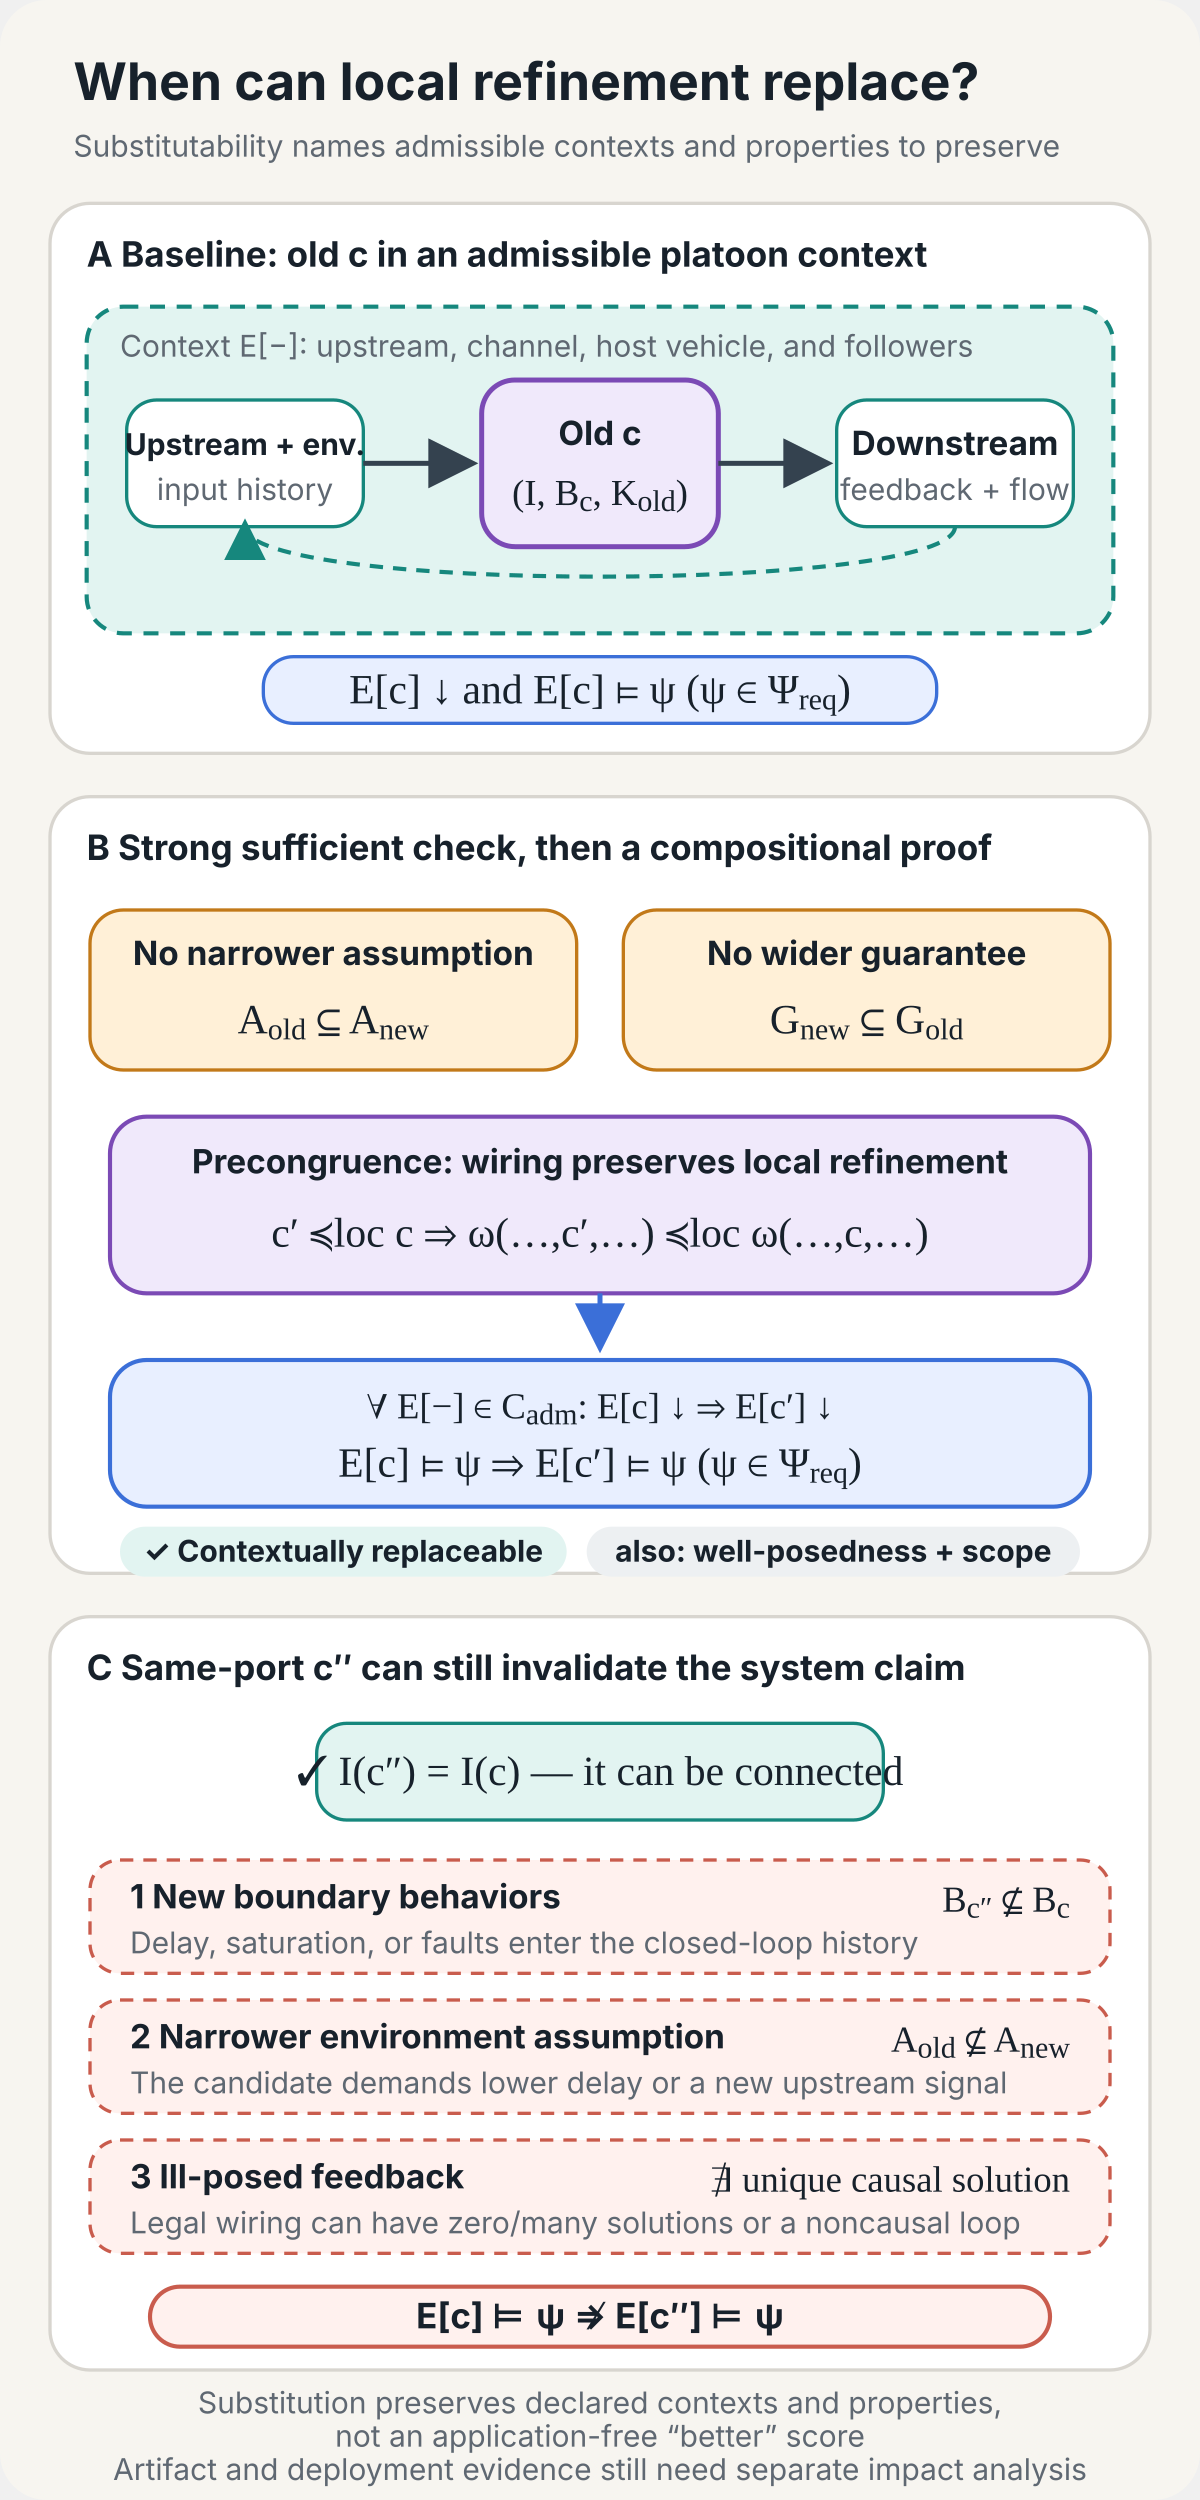
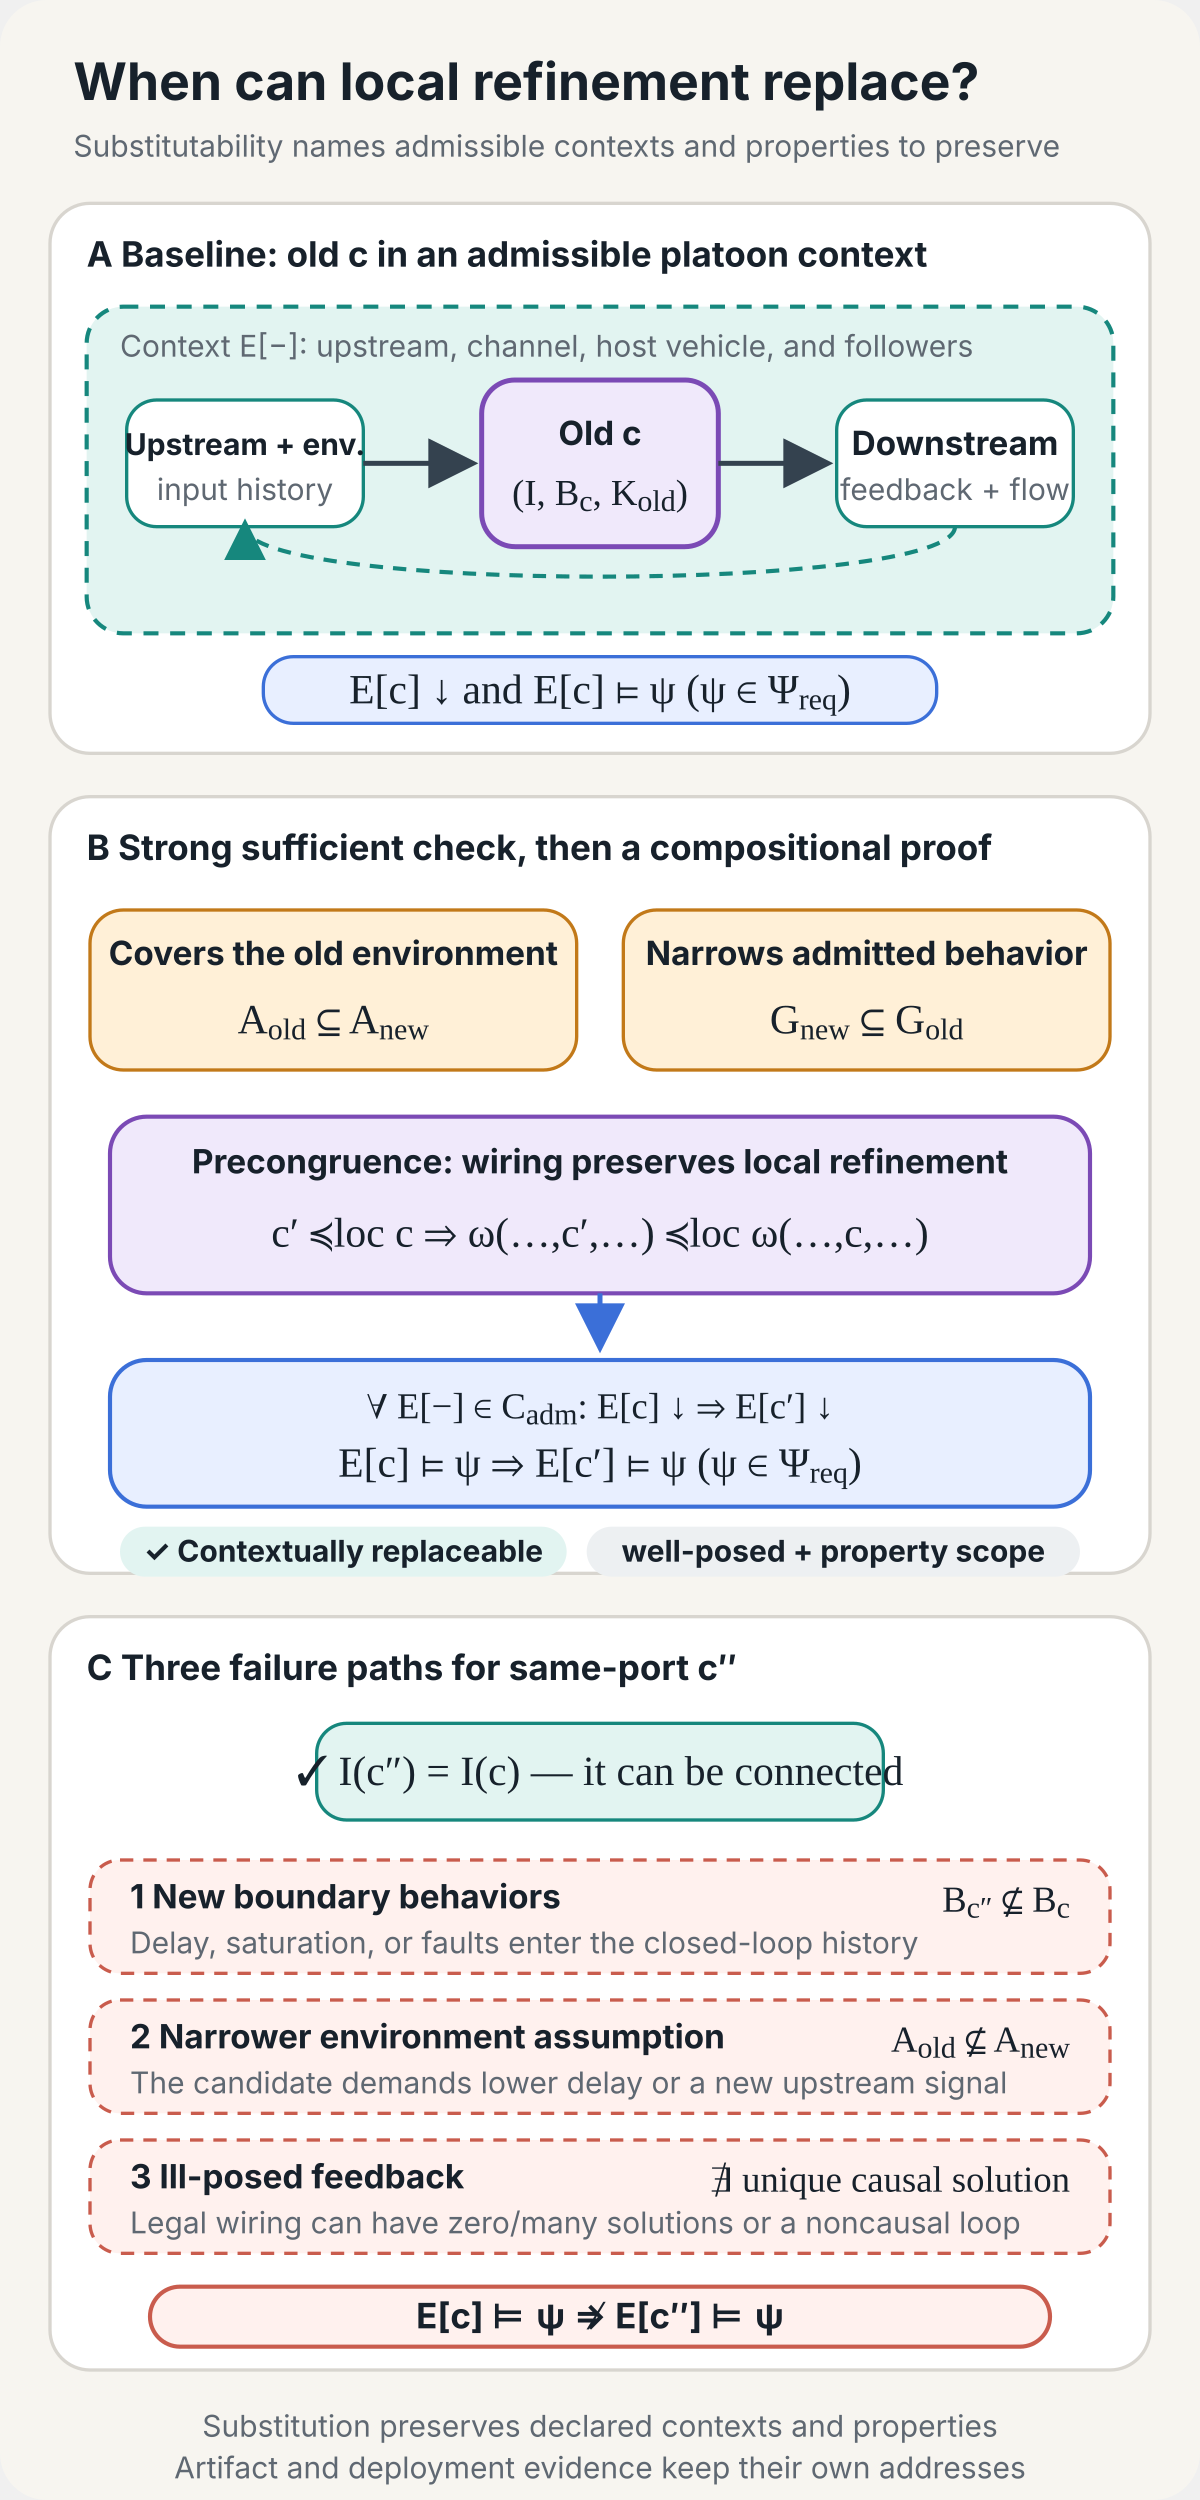
<svg xmlns="http://www.w3.org/2000/svg" width="720" height="1500" viewBox="0 0 720 1500" role="img" aria-labelledby="title desc">
  <defs>
    <marker id="arrow-dark" markerWidth="10" markerHeight="10" refX="8" refY="5" orient="auto">
      <path d="M0,0 L10,5 L0,10 Z" fill="#34424f" />
    </marker>
    <marker id="arrow-teal" markerWidth="10" markerHeight="10" refX="8" refY="5" orient="auto">
      <path d="M0,0 L10,5 L0,10 Z" fill="#16877d" />
    </marker>
    <marker id="arrow-blue" markerWidth="10" markerHeight="10" refX="8" refY="5" orient="auto">
      <path d="M0,0 L10,5 L0,10 Z" fill="#3b6fd8" />
    </marker>
  </defs>
  <style>
    text { font-family: "Inter", "Segoe UI", Arial, sans-serif; fill: #17212b; }
    .title { font-size: 31px; font-weight: 700; }
    .subtitle { font-size: 18px; fill: #5f6872; }
    .panel-title { font-size: 21px; font-weight: 700; }
    .card-title { font-size: 20px; font-weight: 700; }
    .body { font-size: 19px; fill: #45515d; }
    .small { font-size: 18px; fill: #5f6872; }
    .formula { font-family: "STIX Two Math", "Cambria Math", "Times New Roman", serif; font-size: 22px; }
    .formula-large { font-family: "STIX Two Math", "Cambria Math", "Times New Roman", serif; font-size: 25px; }
  </style>
  <rect width="720" height="1500" rx="28" fill="#f7f5f0" />
  <text class="title" x="44" y="60">When can local refinement replace?</text>
  <text class="subtitle" x="44" y="94">Substitutability names admissible contexts and properties to preserve</text>
  <g>
    <rect x="30" y="122" width="660" height="330" rx="24" fill="#ffffff" stroke="#d8d5cf" stroke-width="2" />
    <text class="panel-title" x="52" y="160">A  Baseline: old c in an admissible platoon context</text>
    <rect x="52" y="184" width="616" height="196" rx="22" fill="#e2f4f1" stroke="#16877d" stroke-width="2.5" stroke-dasharray="9 7" />
    <text class="small" x="72" y="214" fill="#0d6f67">Context E[−]: upstream, channel, host vehicle, and followers</text>
    <rect x="76" y="240" width="142" height="76" rx="18" fill="#ffffff" stroke="#16877d" stroke-width="2" />
    <text x="147" y="273" text-anchor="middle" font-size="18" font-weight="700">Upstream + env.</text>
    <text class="small" x="147" y="300" text-anchor="middle">input history</text>
    <rect x="289" y="228" width="142" height="100" rx="20" fill="#f0e9fb" stroke="#7b4ab5" stroke-width="3" />
    <text class="card-title" x="360" y="267" text-anchor="middle">Old c</text>
    <text class="formula" x="360" y="303" text-anchor="middle">(I, B<tspan baseline-shift="sub" font-size="18">c</tspan>, K<tspan baseline-shift="sub" font-size="18">old</tspan>)</text>
    <rect x="502" y="240" width="142" height="76" rx="18" fill="#ffffff" stroke="#16877d" stroke-width="2" />
    <text class="card-title" x="573" y="273" text-anchor="middle">Downstream</text>
    <text class="small" x="573" y="300" text-anchor="middle">feedback + flow</text>
    <line x1="218" y1="278" x2="281" y2="278" stroke="#34424f" stroke-width="3" marker-end="url(#arrow-dark)" />
    <line x1="431" y1="278" x2="494" y2="278" stroke="#34424f" stroke-width="3" marker-end="url(#arrow-dark)" />
    <path d="M573 316 C573 356,147 356,147 316" fill="none" stroke="#16877d" stroke-width="2.5" stroke-dasharray="8 6" marker-end="url(#arrow-teal)" />
    <rect x="158" y="394" width="404" height="40" rx="18" fill="#e8efff" stroke="#3b6fd8" stroke-width="2" />
    <text class="formula-large" x="360" y="422" text-anchor="middle">E[c] ↓  and  E[c] ⊨ ψ  (ψ ∈ Ψ<tspan baseline-shift="sub" font-size="18">req</tspan>)</text>
  </g>
  <g>
    <rect x="30" y="478" width="660" height="466" rx="24" fill="#ffffff" stroke="#d8d5cf" stroke-width="2" />
    <text class="panel-title" x="52" y="516">B  Strong sufficient check, then a compositional proof</text>
    <rect x="54" y="546" width="292" height="96" rx="20" fill="#fff0d7" stroke="#c27919" stroke-width="2" />
-     <text class="card-title" x="200" y="579" text-anchor="middle">No narrower assumption</text>
+     <text class="card-title" x="200" y="579" text-anchor="middle">Covers the old environment</text>
    <text class="formula-large" x="200" y="620" text-anchor="middle">A<tspan baseline-shift="sub" font-size="18">old</tspan> ⊆ A<tspan baseline-shift="sub" font-size="18">new</tspan>
    </text>
    <rect x="374" y="546" width="292" height="96" rx="20" fill="#fff0d7" stroke="#c27919" stroke-width="2" />
-     <text class="card-title" x="520" y="579" text-anchor="middle">No wider guarantee</text>
+     <text class="card-title" x="520" y="579" text-anchor="middle">Narrows admitted behavior</text>
    <text class="formula-large" x="520" y="620" text-anchor="middle">G<tspan baseline-shift="sub" font-size="18">new</tspan> ⊆ G<tspan baseline-shift="sub" font-size="18">old</tspan>
    </text>
    <rect x="66" y="670" width="588" height="106" rx="22" fill="#f0e9fb" stroke="#7b4ab5" stroke-width="2.5" />
    <text class="card-title" x="360" y="704" text-anchor="middle">Precongruence: wiring preserves local refinement</text>
    <text class="formula-large" x="360" y="748" text-anchor="middle">c′ ≼loc c ⇒ ω(…,c′,…) ≼loc ω(…,c,…)</text>
    <line x1="360" y1="776" x2="360" y2="806" stroke="#3b6fd8" stroke-width="3" marker-end="url(#arrow-blue)" />
    <rect x="66" y="816" width="588" height="88" rx="22" fill="#e8efff" stroke="#3b6fd8" stroke-width="2.5" />
    <text class="formula" x="360" y="851" text-anchor="middle">∀ E[−] ∈ C<tspan baseline-shift="sub" font-size="18">adm</tspan>:  E[c] ↓ ⇒ E[c′] ↓</text>
    <text class="formula-large" x="360" y="886" text-anchor="middle">E[c] ⊨ ψ ⇒ E[c′] ⊨ ψ  (ψ ∈ Ψ<tspan baseline-shift="sub" font-size="18">req</tspan>)</text>
    <rect x="72" y="916" width="268" height="30" rx="15" fill="#e2f4f1" />
    <text x="206" y="937" text-anchor="middle" font-size="18" font-weight="700" fill="#0d6f67">✓ Contextually replaceable</text>
    <rect x="352" y="916" width="296" height="30" rx="15" fill="#edf0f2" />
-     <text x="500" y="937" text-anchor="middle" font-size="18" font-weight="700" fill="#45515d">also: well-posedness + scope</text>
+     <text x="500" y="937" text-anchor="middle" font-size="18" font-weight="700" fill="#45515d">well-posed + property scope</text>
  </g>
  <g>
    <rect x="30" y="970" width="660" height="452" rx="24" fill="#ffffff" stroke="#d8d5cf" stroke-width="2" />
-     <text class="panel-title" x="52" y="1008">C  Same-port c″ can still invalidate the system claim</text>
+     <text class="panel-title" x="52" y="1008">C  Three failure paths for same-port c″</text>
    <rect x="190" y="1034" width="340" height="58" rx="18" fill="#e2f4f1" stroke="#16877d" stroke-width="2" />
    <text class="formula-large" x="360" y="1071" text-anchor="middle">✓  I(c″) = I(c)  —  it can be connected</text>
    <rect x="54" y="1116" width="612" height="68" rx="18" fill="#fff1ee" stroke="#c95c4d" stroke-width="2" stroke-dasharray="8 6" />
    <text class="card-title" x="78" y="1145" fill="#a94236">1  New boundary behaviors</text>
    <text class="formula" x="642" y="1147" text-anchor="end">B<tspan baseline-shift="sub" font-size="18">c″</tspan> ⊈ B<tspan baseline-shift="sub" font-size="18">c</tspan>
    </text>
    <text class="small" x="78" y="1172">Delay, saturation, or faults enter the closed-loop history</text>
    <rect x="54" y="1200" width="612" height="68" rx="18" fill="#fff1ee" stroke="#c95c4d" stroke-width="2" stroke-dasharray="8 6" />
    <text class="card-title" x="78" y="1229" fill="#a94236">2  Narrower environment assumption</text>
    <text class="formula" x="642" y="1231" text-anchor="end">A<tspan baseline-shift="sub" font-size="18">old</tspan> ⊈ A<tspan baseline-shift="sub" font-size="18">new</tspan>
    </text>
    <text class="small" x="78" y="1256">The candidate demands lower delay or a new upstream signal</text>
    <rect x="54" y="1284" width="612" height="68" rx="18" fill="#fff1ee" stroke="#c95c4d" stroke-width="2" stroke-dasharray="8 6" />
    <text class="card-title" x="78" y="1313" fill="#a94236">3  Ill-posed feedback</text>
    <text class="formula" x="642" y="1315" text-anchor="end">∄ unique causal solution</text>
    <text class="small" x="78" y="1340">Legal wiring can have zero/many solutions or a noncausal loop</text>
    <rect x="90" y="1372" width="540" height="36" rx="18" fill="#fff1ee" stroke="#c95c4d" stroke-width="2.5" />
    <text x="360" y="1397" text-anchor="middle" font-size="21" font-weight="700" fill="#a94236">E[c] ⊨ ψ  ⇏  E[c″] ⊨ ψ</text>
  </g>
-   <text class="small" x="360" y="1448" text-anchor="middle">Substitution preserves declared contexts and properties,</text>
-   <text class="small" x="360" y="1468" text-anchor="middle">not an application-free “better” score</text>
-   <text class="small" x="360" y="1488" text-anchor="middle">Artifact and deployment evidence still need separate impact analysis</text>
+   <text class="small" x="360" y="1462" text-anchor="middle">Substitution preserves declared contexts and properties</text>
+   <text class="small" x="360" y="1487" text-anchor="middle">Artifact and deployment evidence keep their own addresses</text>
</svg>
